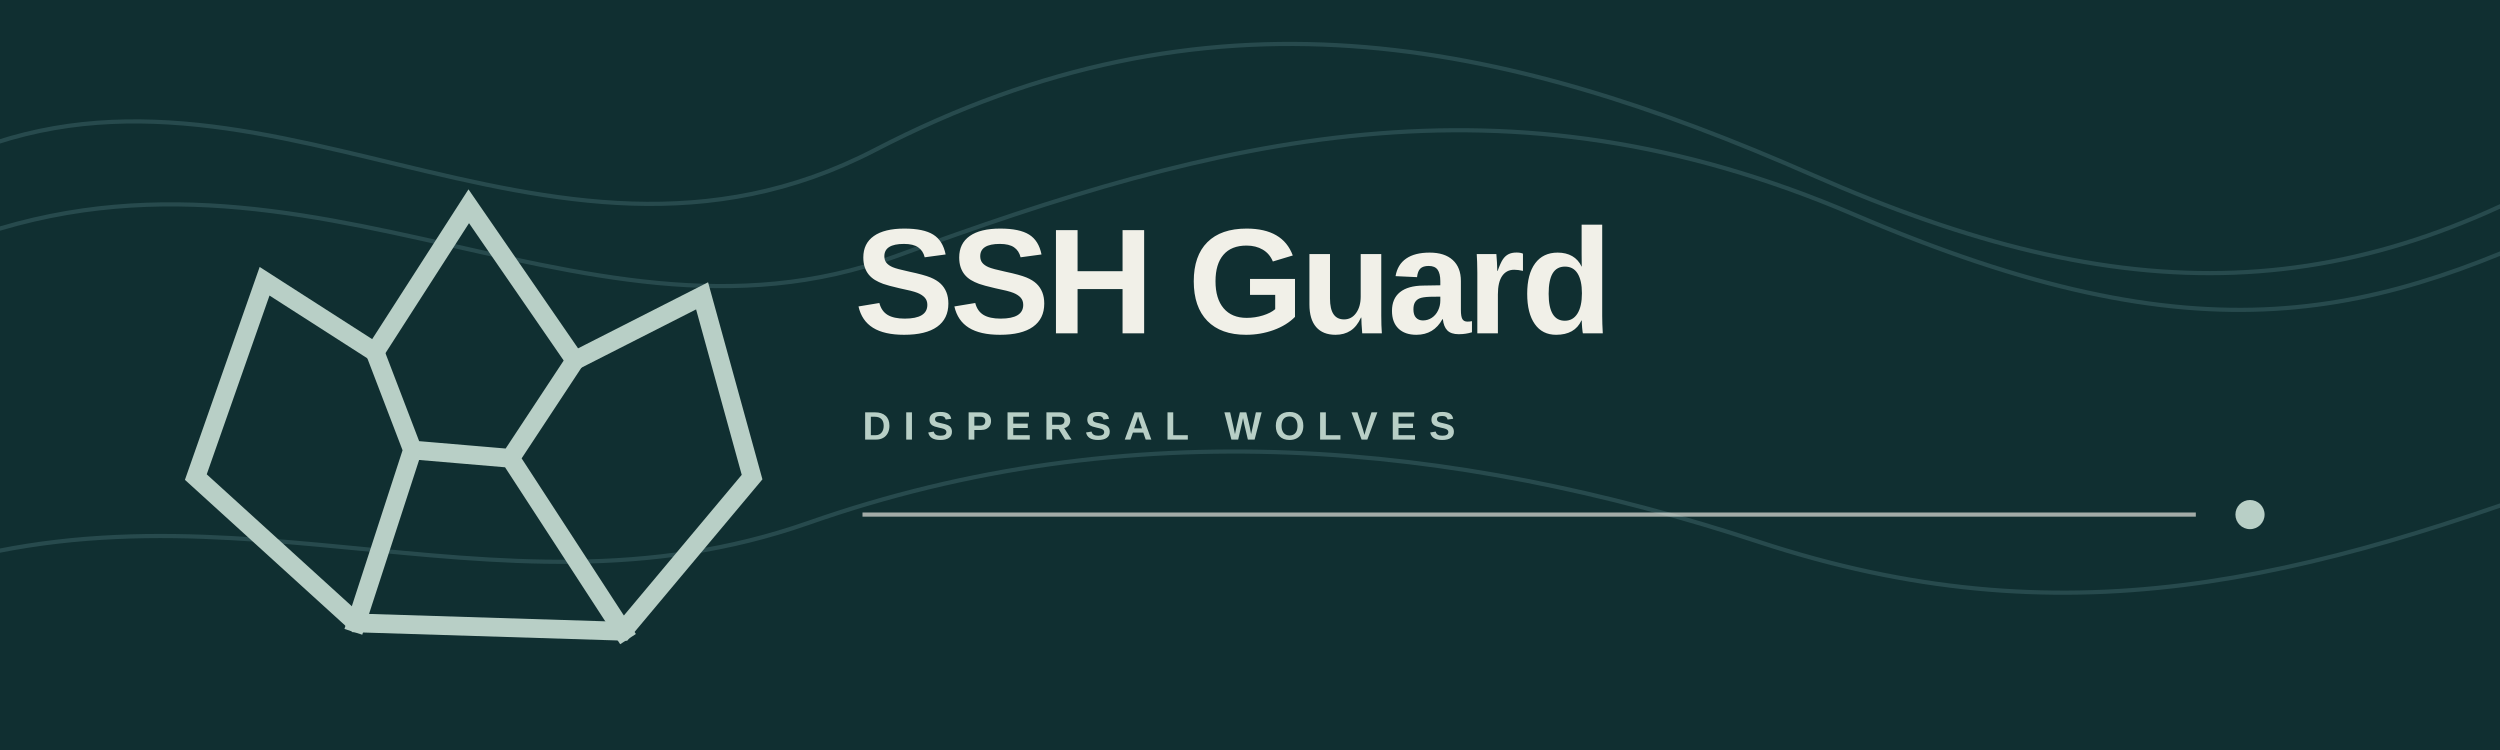
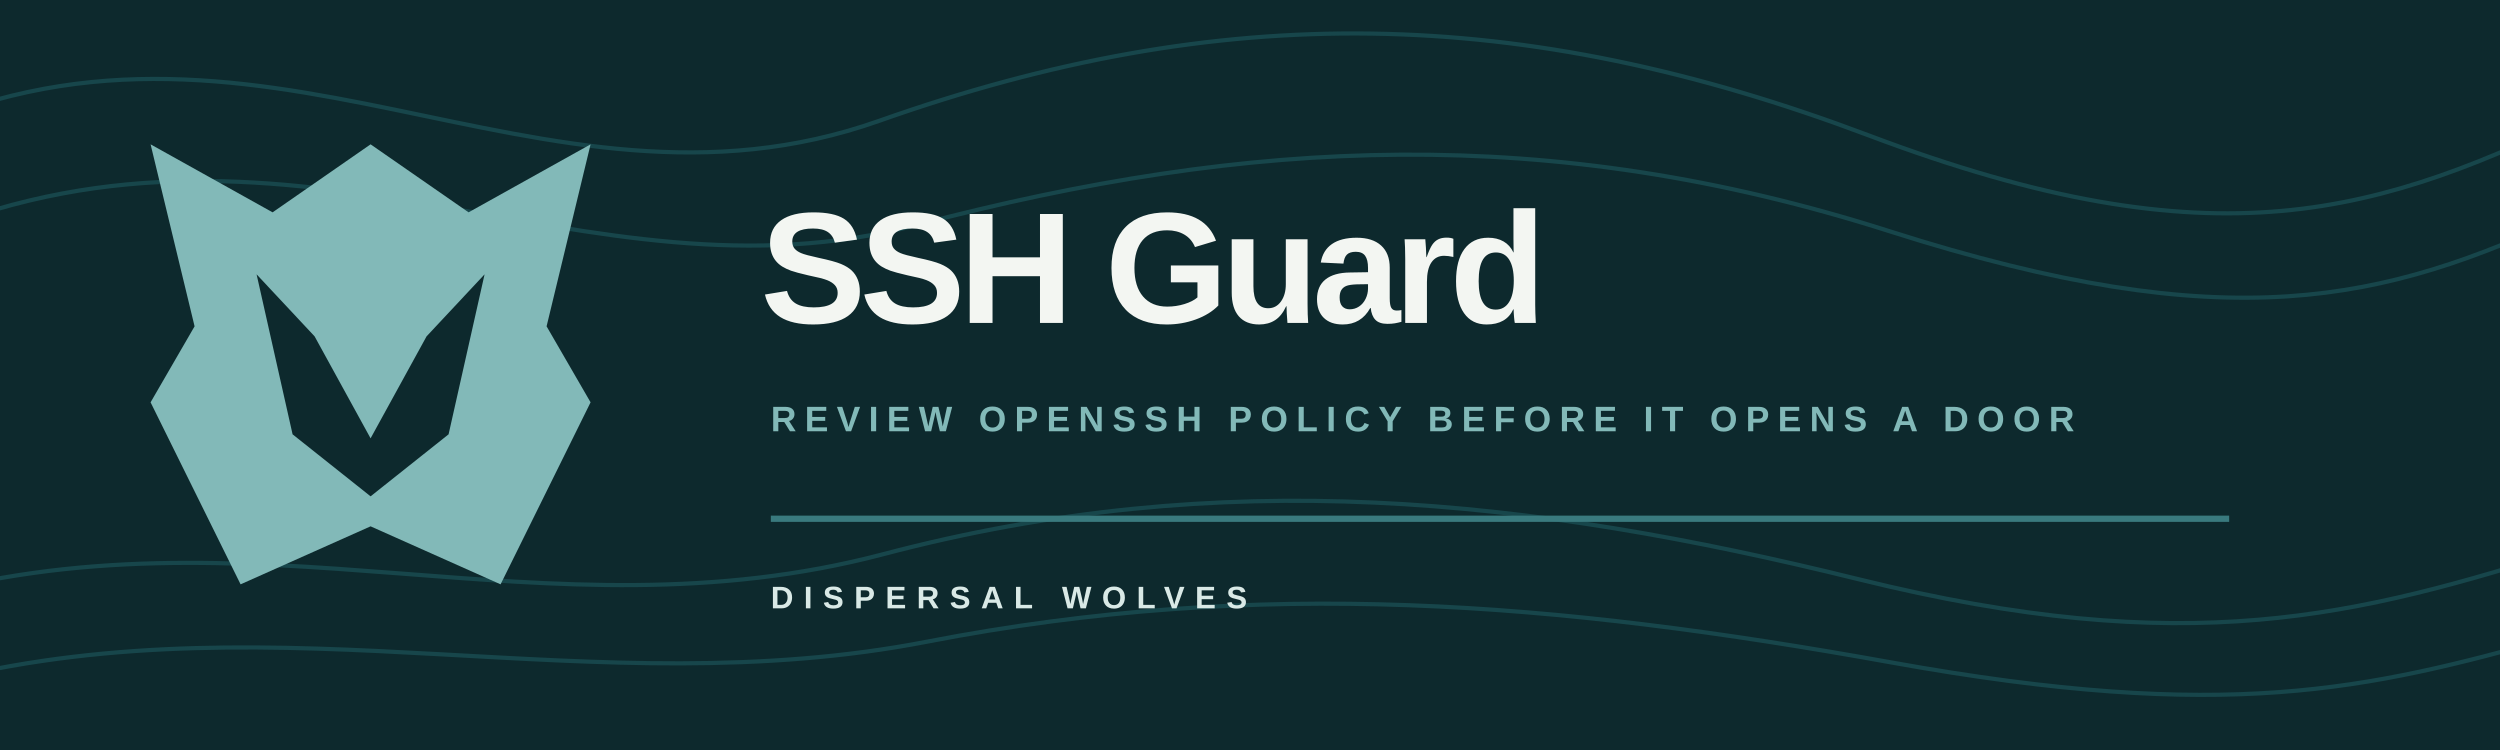
<svg xmlns="http://www.w3.org/2000/svg" viewBox="0 0 1200 360" role="img" aria-labelledby="title desc">
-   <rect width="1200" height="360" fill="#102F31" />
-   <g fill="none" stroke="#315659" stroke-width="2" opacity=".7">
-     <path d="M-30 80C120 5 260 155 420 72S720 18 870 84s260 65 390-18" />
-     <path d="M-40 125c175-82 315 55 470-2s292-92 460-20 250 50 360-4" />
-     <path d="M-60 282c160-64 294 23 448-31s310-39 456 9 260 20 410-37" />
+   <rect width="1200" height="360" fill="#0D292D" />
+   <g fill="none" stroke="#17464B" stroke-width="2">
+     <path d="M-50 66c173-83 308 50 472-8s308-56 475 7 245 38 349-13" />
+     <path d="M-35 112c178-72 315 38 475-4s304-49 467 3 237 34 327-8" />
+     <path d="M-45 288c165-48 306 21 469-22s310-27 468 12 239 18 343-15" />
+     <path d="M-25 326c161-39 310 13 470-18s302-19 463 10 228 13 318-12" />
  </g>
-   <g transform="translate(72 59)" fill="none" stroke="#B8CFC6" stroke-width="9" stroke-linecap="square" stroke-linejoin="miter">
-     <path d="M22 170 55 76l53 34 45-70 51 74 61-31 24 87-62 74-128-4z" />
-     <path d="m108 110 18 47 47 4 31-47M126 157l-27 83m74-79 54 83" />
+   <g transform="translate(55 52) scale(.96)">
+     <path fill="#82B9B8" fill-rule="evenodd" d="M18 18 79 52l49-34 49 34 61-34-22 91 22 38-45 91-65-29-65 29-45-91 22-38Zm53 65 29 31 28 51 28-51 29-31-18 80-39 31-39-31Z" />
  </g>
-   <text x="410" y="160" fill="#F1F0E8" font-family="Arial, Helvetica, sans-serif" font-size="72" font-weight="700" letter-spacing="-2">SSH Guard</text>
-   <text x="414" y="211" fill="#B8CFC6" font-family="Arial, Helvetica, sans-serif" font-size="19" font-weight="700" letter-spacing="6">DISPERSAL WOLVES</text>
-   <path d="M414 247h640" stroke="#F1F0E8" stroke-width="2" opacity=".65" />
-   <circle cx="1080" cy="247" r="7" fill="#B8CFC6" />
+   <text x="365" y="155" fill="#F3F6F2" font-family="Arial, Helvetica, sans-serif" font-size="76" font-weight="800" letter-spacing="-3">SSH Guard</text>
+   <text x="370" y="207" fill="#82B9B8" font-family="Arial, Helvetica, sans-serif" font-size="17" font-weight="700" letter-spacing="4">REVIEW OPENSSH POLICY BEFORE IT OPENS A DOOR</text>
+   <path d="M370 249h700" stroke="#397A7E" stroke-width="3" />
+   <text x="370" y="292" fill="#D9E9E6" font-family="Arial, Helvetica, sans-serif" font-size="15" font-weight="700" letter-spacing="5">DISPERSAL WOLVES</text>
</svg>
